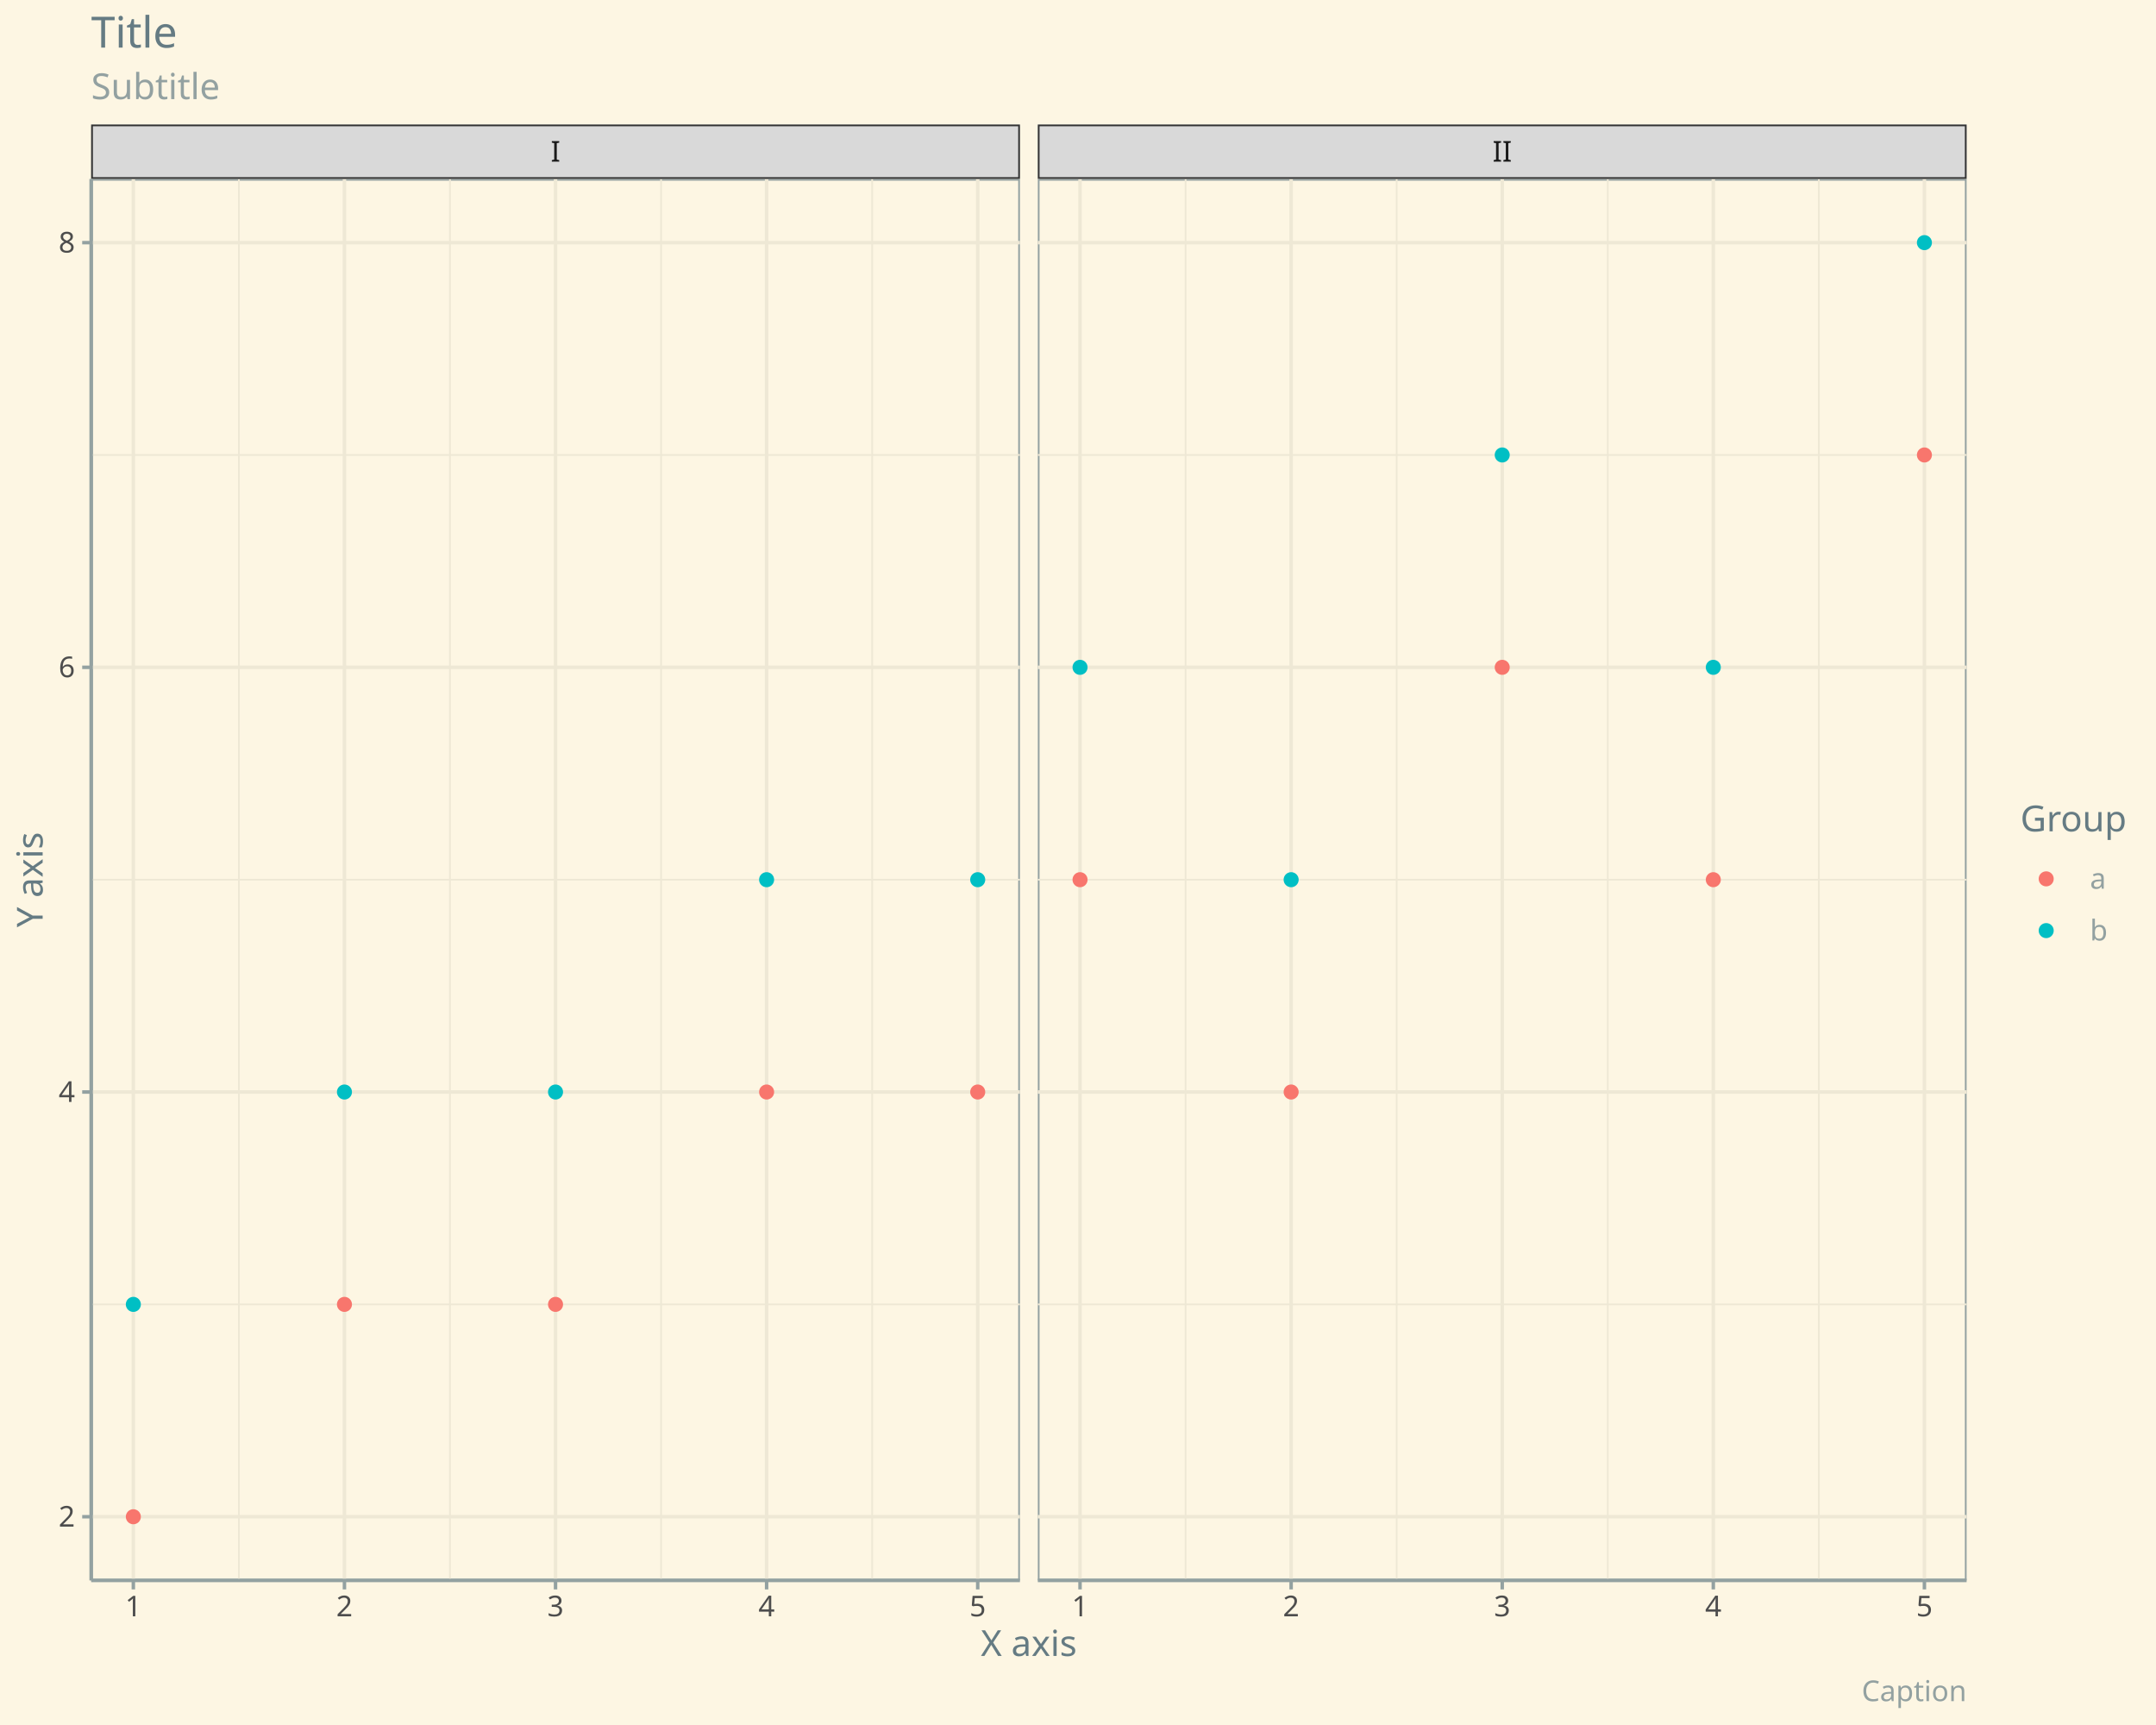
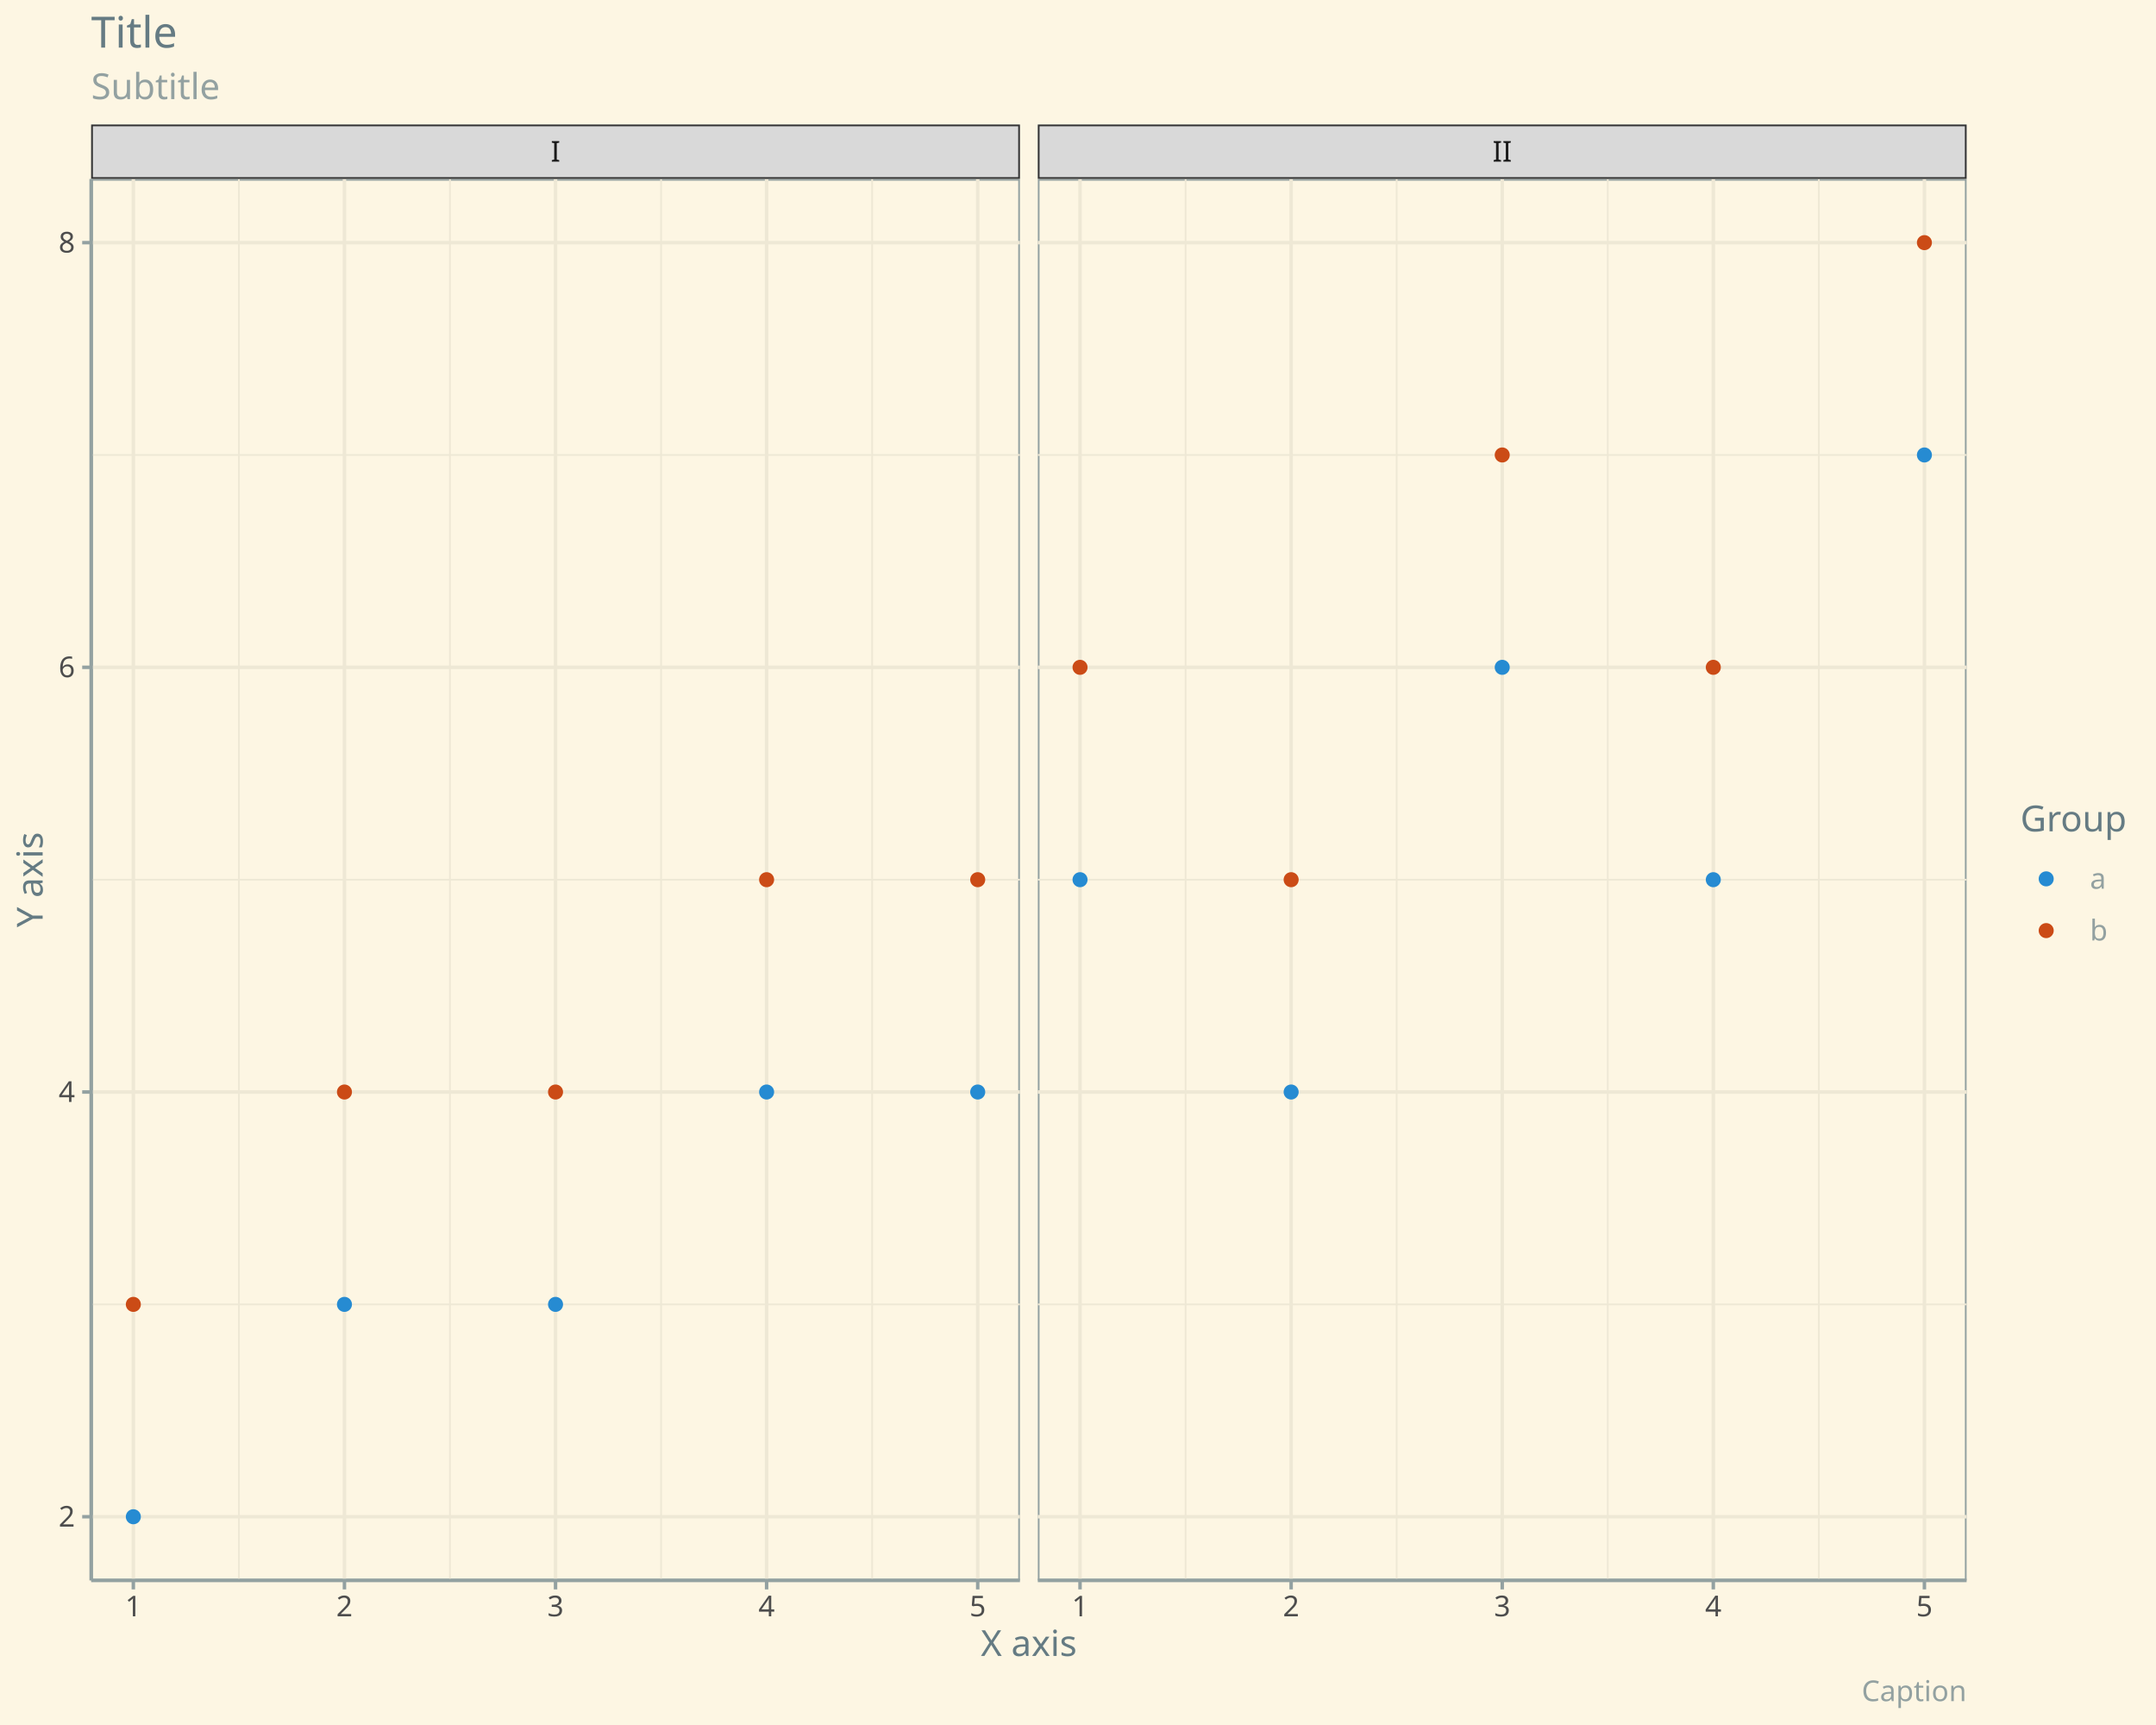
<svg xmlns="http://www.w3.org/2000/svg" class="svglite" data-engine-version="2.0" width="720.00pt" height="576.00pt" viewBox="0 0 720.00 576.00">
  <defs>
    <style type="text/css">
    .svglite line, .svglite polyline, .svglite polygon, .svglite path, .svglite rect, .svglite circle {
      fill: none;
      stroke: #000000;
      stroke-linecap: round;
      stroke-linejoin: round;
      stroke-miterlimit: 10.00;
    }
  </style>
  </defs>
  <rect width="100%" height="100%" style="stroke: none; fill: #FFFFFF;" />
  <defs>
    <clipPath id="cpMC4wMHw3MjAuMDB8MC4wMHw1NzYuMDA=">
      <rect x="0.00" y="0.00" width="720.00" height="576.00" />
    </clipPath>
  </defs>
  <g clip-path="url(#cpMC4wMHw3MjAuMDB8MC4wMHw1NzYuMDA=)">
    <rect x="0.00" y="0.00" width="720.00" height="576.00" style="stroke-width: 1.16; stroke: none; fill: #FDF6E3;" />
  </g>
  <defs>
    <clipPath id="cpMzAuNDR8MzQwLjYxfDU5Ljc1fDUyNy43Mw==">
      <rect x="30.44" y="59.75" width="310.17" height="467.98" />
    </clipPath>
  </defs>
  <g clip-path="url(#cpMzAuNDR8MzQwLjYxfDU5Ljc1fDUyNy43Mw==)">
    <rect x="30.44" y="59.75" width="310.17" height="467.98" style="stroke-width: 1.16; stroke: #93A1A1; fill: #FDF6E3;" />
    <polyline points="30.44,435.55 340.61,435.55 " style="stroke-width: 0.58; stroke: #EEE8D5; stroke-linecap: butt;" />
    <polyline points="30.44,293.74 340.61,293.74 " style="stroke-width: 0.58; stroke: #EEE8D5; stroke-linecap: butt;" />
    <polyline points="30.44,151.92 340.61,151.92 " style="stroke-width: 0.58; stroke: #EEE8D5; stroke-linecap: butt;" />
    <polyline points="79.78,527.73 79.78,59.75 " style="stroke-width: 0.58; stroke: #EEE8D5; stroke-linecap: butt;" />
    <polyline points="150.27,527.73 150.27,59.75 " style="stroke-width: 0.58; stroke: #EEE8D5; stroke-linecap: butt;" />
    <polyline points="220.77,527.73 220.77,59.75 " style="stroke-width: 0.58; stroke: #EEE8D5; stroke-linecap: butt;" />
    <polyline points="291.26,527.73 291.26,59.75 " style="stroke-width: 0.58; stroke: #EEE8D5; stroke-linecap: butt;" />
    <polyline points="30.44,506.46 340.61,506.46 " style="stroke-width: 1.16; stroke: #EEE8D5; stroke-linecap: butt;" />
    <polyline points="30.44,364.64 340.61,364.64 " style="stroke-width: 1.16; stroke: #EEE8D5; stroke-linecap: butt;" />
    <polyline points="30.44,222.83 340.61,222.83 " style="stroke-width: 1.16; stroke: #EEE8D5; stroke-linecap: butt;" />
    <polyline points="30.44,81.02 340.61,81.02 " style="stroke-width: 1.16; stroke: #EEE8D5; stroke-linecap: butt;" />
    <polyline points="44.53,527.73 44.53,59.75 " style="stroke-width: 1.16; stroke: #EEE8D5; stroke-linecap: butt;" />
    <polyline points="115.03,527.73 115.03,59.75 " style="stroke-width: 1.16; stroke: #EEE8D5; stroke-linecap: butt;" />
    <polyline points="185.52,527.73 185.52,59.75 " style="stroke-width: 1.16; stroke: #EEE8D5; stroke-linecap: butt;" />
    <polyline points="256.01,527.73 256.01,59.75 " style="stroke-width: 1.16; stroke: #EEE8D5; stroke-linecap: butt;" />
    <polyline points="326.51,527.73 326.51,59.75 " style="stroke-width: 1.16; stroke: #EEE8D5; stroke-linecap: butt;" />
-     <circle cx="44.53" cy="506.46" r="2.13" style="stroke-width: 0.77; stroke: #F8766D; fill: #F8766D;" />
-     <circle cx="185.52" cy="435.55" r="2.13" style="stroke-width: 0.77; stroke: #F8766D; fill: #F8766D;" />
-     <circle cx="326.51" cy="364.64" r="2.13" style="stroke-width: 0.77; stroke: #F8766D; fill: #F8766D;" />
-     <circle cx="115.03" cy="435.55" r="2.13" style="stroke-width: 0.77; stroke: #F8766D; fill: #F8766D;" />
-     <circle cx="256.01" cy="364.64" r="2.13" style="stroke-width: 0.77; stroke: #F8766D; fill: #F8766D;" />
-     <circle cx="44.53" cy="435.55" r="2.13" style="stroke-width: 0.77; stroke: #00BFC4; fill: #00BFC4;" />
-     <circle cx="185.52" cy="364.64" r="2.13" style="stroke-width: 0.77; stroke: #00BFC4; fill: #00BFC4;" />
-     <circle cx="326.51" cy="293.74" r="2.13" style="stroke-width: 0.77; stroke: #00BFC4; fill: #00BFC4;" />
-     <circle cx="115.03" cy="364.64" r="2.13" style="stroke-width: 0.77; stroke: #00BFC4; fill: #00BFC4;" />
-     <circle cx="256.01" cy="293.74" r="2.13" style="stroke-width: 0.77; stroke: #00BFC4; fill: #00BFC4;" />
+     <circle cx="44.53" cy="506.46" r="2.13" style="stroke-width: 0.77; stroke: #268BD2; fill: #268BD2;" />
+     <circle cx="185.52" cy="435.55" r="2.13" style="stroke-width: 0.77; stroke: #268BD2; fill: #268BD2;" />
+     <circle cx="326.51" cy="364.64" r="2.13" style="stroke-width: 0.77; stroke: #268BD2; fill: #268BD2;" />
+     <circle cx="115.03" cy="435.55" r="2.13" style="stroke-width: 0.77; stroke: #268BD2; fill: #268BD2;" />
+     <circle cx="256.01" cy="364.64" r="2.13" style="stroke-width: 0.77; stroke: #268BD2; fill: #268BD2;" />
+     <circle cx="44.53" cy="435.55" r="2.13" style="stroke-width: 0.77; stroke: #CB4B16; fill: #CB4B16;" />
+     <circle cx="185.52" cy="364.64" r="2.13" style="stroke-width: 0.77; stroke: #CB4B16; fill: #CB4B16;" />
+     <circle cx="326.51" cy="293.74" r="2.13" style="stroke-width: 0.77; stroke: #CB4B16; fill: #CB4B16;" />
+     <circle cx="115.03" cy="364.64" r="2.13" style="stroke-width: 0.77; stroke: #CB4B16; fill: #CB4B16;" />
+     <circle cx="256.01" cy="293.74" r="2.13" style="stroke-width: 0.77; stroke: #CB4B16; fill: #CB4B16;" />
  </g>
  <g clip-path="url(#cpMC4wMHw3MjAuMDB8MC4wMHw1NzYuMDA=)">
</g>
  <defs>
    <clipPath id="cpMzQ2LjU4fDY1Ni43NXw1OS43NXw1MjcuNzM=">
      <rect x="346.58" y="59.75" width="310.17" height="467.98" />
    </clipPath>
  </defs>
  <g clip-path="url(#cpMzQ2LjU4fDY1Ni43NXw1OS43NXw1MjcuNzM=)">
    <rect x="346.58" y="59.75" width="310.17" height="467.98" style="stroke-width: 1.16; stroke: #93A1A1; fill: #FDF6E3;" />
    <polyline points="346.58,435.55 656.75,435.55 " style="stroke-width: 0.58; stroke: #EEE8D5; stroke-linecap: butt;" />
    <polyline points="346.58,293.74 656.75,293.74 " style="stroke-width: 0.58; stroke: #EEE8D5; stroke-linecap: butt;" />
    <polyline points="346.58,151.92 656.75,151.92 " style="stroke-width: 0.58; stroke: #EEE8D5; stroke-linecap: butt;" />
    <polyline points="395.93,527.73 395.93,59.75 " style="stroke-width: 0.58; stroke: #EEE8D5; stroke-linecap: butt;" />
    <polyline points="466.42,527.73 466.42,59.75 " style="stroke-width: 0.58; stroke: #EEE8D5; stroke-linecap: butt;" />
    <polyline points="536.92,527.73 536.92,59.75 " style="stroke-width: 0.58; stroke: #EEE8D5; stroke-linecap: butt;" />
    <polyline points="607.41,527.73 607.41,59.75 " style="stroke-width: 0.58; stroke: #EEE8D5; stroke-linecap: butt;" />
    <polyline points="346.58,506.46 656.75,506.46 " style="stroke-width: 1.16; stroke: #EEE8D5; stroke-linecap: butt;" />
    <polyline points="346.58,364.64 656.75,364.64 " style="stroke-width: 1.16; stroke: #EEE8D5; stroke-linecap: butt;" />
    <polyline points="346.58,222.83 656.75,222.83 " style="stroke-width: 1.16; stroke: #EEE8D5; stroke-linecap: butt;" />
    <polyline points="346.58,81.02 656.75,81.02 " style="stroke-width: 1.16; stroke: #EEE8D5; stroke-linecap: butt;" />
    <polyline points="360.68,527.73 360.68,59.75 " style="stroke-width: 1.16; stroke: #EEE8D5; stroke-linecap: butt;" />
    <polyline points="431.18,527.73 431.18,59.75 " style="stroke-width: 1.16; stroke: #EEE8D5; stroke-linecap: butt;" />
    <polyline points="501.67,527.73 501.67,59.75 " style="stroke-width: 1.16; stroke: #EEE8D5; stroke-linecap: butt;" />
    <polyline points="572.16,527.73 572.16,59.75 " style="stroke-width: 1.16; stroke: #EEE8D5; stroke-linecap: butt;" />
    <polyline points="642.66,527.73 642.66,59.75 " style="stroke-width: 1.16; stroke: #EEE8D5; stroke-linecap: butt;" />
-     <circle cx="431.18" cy="364.64" r="2.13" style="stroke-width: 0.77; stroke: #F8766D; fill: #F8766D;" />
-     <circle cx="572.16" cy="293.74" r="2.13" style="stroke-width: 0.77; stroke: #F8766D; fill: #F8766D;" />
-     <circle cx="360.68" cy="293.74" r="2.13" style="stroke-width: 0.77; stroke: #F8766D; fill: #F8766D;" />
-     <circle cx="501.67" cy="222.83" r="2.13" style="stroke-width: 0.77; stroke: #F8766D; fill: #F8766D;" />
-     <circle cx="642.66" cy="151.92" r="2.13" style="stroke-width: 0.77; stroke: #F8766D; fill: #F8766D;" />
-     <circle cx="431.18" cy="293.74" r="2.13" style="stroke-width: 0.77; stroke: #00BFC4; fill: #00BFC4;" />
-     <circle cx="572.16" cy="222.83" r="2.13" style="stroke-width: 0.77; stroke: #00BFC4; fill: #00BFC4;" />
-     <circle cx="360.68" cy="222.83" r="2.13" style="stroke-width: 0.77; stroke: #00BFC4; fill: #00BFC4;" />
-     <circle cx="501.67" cy="151.92" r="2.13" style="stroke-width: 0.77; stroke: #00BFC4; fill: #00BFC4;" />
-     <circle cx="642.66" cy="81.02" r="2.13" style="stroke-width: 0.77; stroke: #00BFC4; fill: #00BFC4;" />
+     <circle cx="431.18" cy="364.64" r="2.13" style="stroke-width: 0.77; stroke: #268BD2; fill: #268BD2;" />
+     <circle cx="572.16" cy="293.74" r="2.13" style="stroke-width: 0.77; stroke: #268BD2; fill: #268BD2;" />
+     <circle cx="360.68" cy="293.74" r="2.13" style="stroke-width: 0.77; stroke: #268BD2; fill: #268BD2;" />
+     <circle cx="501.67" cy="222.83" r="2.13" style="stroke-width: 0.77; stroke: #268BD2; fill: #268BD2;" />
+     <circle cx="642.66" cy="151.92" r="2.13" style="stroke-width: 0.77; stroke: #268BD2; fill: #268BD2;" />
+     <circle cx="431.18" cy="293.74" r="2.13" style="stroke-width: 0.77; stroke: #CB4B16; fill: #CB4B16;" />
+     <circle cx="572.16" cy="222.83" r="2.13" style="stroke-width: 0.77; stroke: #CB4B16; fill: #CB4B16;" />
+     <circle cx="360.68" cy="222.83" r="2.13" style="stroke-width: 0.77; stroke: #CB4B16; fill: #CB4B16;" />
+     <circle cx="501.67" cy="151.92" r="2.13" style="stroke-width: 0.77; stroke: #CB4B16; fill: #CB4B16;" />
+     <circle cx="642.66" cy="81.02" r="2.13" style="stroke-width: 0.77; stroke: #CB4B16; fill: #CB4B16;" />
  </g>
  <g clip-path="url(#cpMC4wMHw3MjAuMDB8MC4wMHw1NzYuMDA=)">
</g>
  <defs>
    <clipPath id="cpMzAuNDR8MzQwLjYxfDQxLjU4fDU5Ljc1">
      <rect x="30.44" y="41.58" width="310.17" height="18.16" />
    </clipPath>
  </defs>
  <g clip-path="url(#cpMzAuNDR8MzQwLjYxfDQxLjU4fDU5Ljc1)">
    <rect x="30.44" y="41.58" width="310.17" height="18.16" style="stroke-width: 1.16; stroke: #333333; fill: #D9D9D9;" />
    <text x="185.52" y="53.97" text-anchor="middle" style="font-size: 9.60px; fill: #1A1A1A; font-family: sans;" textLength="2.67px" lengthAdjust="spacingAndGlyphs">I</text>
  </g>
  <g clip-path="url(#cpMC4wMHw3MjAuMDB8MC4wMHw1NzYuMDA=)">
</g>
  <defs>
    <clipPath id="cpMzQ2LjU4fDY1Ni43NXw0MS41OHw1OS43NQ==">
      <rect x="346.58" y="41.58" width="310.17" height="18.16" />
    </clipPath>
  </defs>
  <g clip-path="url(#cpMzQ2LjU4fDY1Ni43NXw0MS41OHw1OS43NQ==)">
    <rect x="346.58" y="41.58" width="310.17" height="18.16" style="stroke-width: 1.16; stroke: #333333; fill: #D9D9D9;" />
    <text x="501.67" y="53.97" text-anchor="middle" style="font-size: 9.60px; fill: #1A1A1A; font-family: sans;" textLength="5.33px" lengthAdjust="spacingAndGlyphs">II</text>
  </g>
  <g clip-path="url(#cpMC4wMHw3MjAuMDB8MC4wMHw1NzYuMDA=)">
    <polyline points="30.44,527.73 340.61,527.73 " style="stroke-width: 1.16; stroke: #93A1A1; stroke-linecap: butt;" />
    <polyline points="44.53,530.72 44.53,527.73 " style="stroke-width: 1.16; stroke: #93A1A1; stroke-linecap: butt;" />
    <polyline points="115.03,530.72 115.03,527.73 " style="stroke-width: 1.16; stroke: #93A1A1; stroke-linecap: butt;" />
    <polyline points="185.52,530.72 185.52,527.73 " style="stroke-width: 1.16; stroke: #93A1A1; stroke-linecap: butt;" />
    <polyline points="256.01,530.72 256.01,527.73 " style="stroke-width: 1.16; stroke: #93A1A1; stroke-linecap: butt;" />
    <polyline points="326.51,530.72 326.51,527.73 " style="stroke-width: 1.16; stroke: #93A1A1; stroke-linecap: butt;" />
    <text x="44.53" y="539.71" text-anchor="middle" style="font-size: 9.60px; fill: #4D4D4D; font-family: sans;" textLength="5.34px" lengthAdjust="spacingAndGlyphs">1</text>
    <text x="115.03" y="539.71" text-anchor="middle" style="font-size: 9.60px; fill: #4D4D4D; font-family: sans;" textLength="5.34px" lengthAdjust="spacingAndGlyphs">2</text>
    <text x="185.52" y="539.71" text-anchor="middle" style="font-size: 9.60px; fill: #4D4D4D; font-family: sans;" textLength="5.34px" lengthAdjust="spacingAndGlyphs">3</text>
    <text x="256.01" y="539.71" text-anchor="middle" style="font-size: 9.60px; fill: #4D4D4D; font-family: sans;" textLength="5.34px" lengthAdjust="spacingAndGlyphs">4</text>
    <text x="326.51" y="539.71" text-anchor="middle" style="font-size: 9.60px; fill: #4D4D4D; font-family: sans;" textLength="5.34px" lengthAdjust="spacingAndGlyphs">5</text>
    <polyline points="346.58,527.73 656.75,527.73 " style="stroke-width: 1.16; stroke: #93A1A1; stroke-linecap: butt;" />
    <polyline points="360.68,530.72 360.68,527.73 " style="stroke-width: 1.16; stroke: #93A1A1; stroke-linecap: butt;" />
    <polyline points="431.18,530.72 431.18,527.73 " style="stroke-width: 1.16; stroke: #93A1A1; stroke-linecap: butt;" />
    <polyline points="501.67,530.72 501.67,527.73 " style="stroke-width: 1.16; stroke: #93A1A1; stroke-linecap: butt;" />
    <polyline points="572.16,530.72 572.16,527.73 " style="stroke-width: 1.16; stroke: #93A1A1; stroke-linecap: butt;" />
    <polyline points="642.66,530.72 642.66,527.73 " style="stroke-width: 1.16; stroke: #93A1A1; stroke-linecap: butt;" />
    <text x="360.68" y="539.71" text-anchor="middle" style="font-size: 9.60px; fill: #4D4D4D; font-family: sans;" textLength="5.34px" lengthAdjust="spacingAndGlyphs">1</text>
    <text x="431.18" y="539.71" text-anchor="middle" style="font-size: 9.60px; fill: #4D4D4D; font-family: sans;" textLength="5.34px" lengthAdjust="spacingAndGlyphs">2</text>
    <text x="501.67" y="539.71" text-anchor="middle" style="font-size: 9.60px; fill: #4D4D4D; font-family: sans;" textLength="5.34px" lengthAdjust="spacingAndGlyphs">3</text>
    <text x="572.16" y="539.71" text-anchor="middle" style="font-size: 9.60px; fill: #4D4D4D; font-family: sans;" textLength="5.34px" lengthAdjust="spacingAndGlyphs">4</text>
    <text x="642.66" y="539.71" text-anchor="middle" style="font-size: 9.60px; fill: #4D4D4D; font-family: sans;" textLength="5.34px" lengthAdjust="spacingAndGlyphs">5</text>
    <polyline points="30.44,527.73 30.44,59.75 " style="stroke-width: 1.16; stroke: #93A1A1; stroke-linecap: butt;" />
    <text x="25.06" y="509.76" text-anchor="end" style="font-size: 9.60px; fill: #4D4D4D; font-family: sans;" textLength="5.34px" lengthAdjust="spacingAndGlyphs">2</text>
    <text x="25.06" y="367.95" text-anchor="end" style="font-size: 9.60px; fill: #4D4D4D; font-family: sans;" textLength="5.34px" lengthAdjust="spacingAndGlyphs">4</text>
    <text x="25.06" y="226.13" text-anchor="end" style="font-size: 9.60px; fill: #4D4D4D; font-family: sans;" textLength="5.34px" lengthAdjust="spacingAndGlyphs">6</text>
    <text x="25.06" y="84.32" text-anchor="end" style="font-size: 9.60px; fill: #4D4D4D; font-family: sans;" textLength="5.34px" lengthAdjust="spacingAndGlyphs">8</text>
    <polyline points="27.45,506.46 30.44,506.46 " style="stroke-width: 1.16; stroke: #93A1A1; stroke-linecap: butt;" />
    <polyline points="27.45,364.64 30.44,364.64 " style="stroke-width: 1.16; stroke: #93A1A1; stroke-linecap: butt;" />
    <polyline points="27.45,222.83 30.44,222.83 " style="stroke-width: 1.16; stroke: #93A1A1; stroke-linecap: butt;" />
    <polyline points="27.45,81.02 30.44,81.02 " style="stroke-width: 1.16; stroke: #93A1A1; stroke-linecap: butt;" />
    <text x="343.59" y="552.95" text-anchor="middle" style="font-size: 12.00px; fill: #657B83; font-family: sans;" textLength="32.69px" lengthAdjust="spacingAndGlyphs">X axis</text>
    <text transform="translate(14.24,293.74) rotate(-90)" text-anchor="middle" style="font-size: 12.00px; fill: #657B83; font-family: sans;" textLength="32.69px" lengthAdjust="spacingAndGlyphs">Y axis</text>
    <rect x="668.71" y="262.12" width="45.31" height="63.24" style="stroke-width: 1.16; stroke: none; fill: #FDF6E3;" />
    <text x="674.69" y="277.60" style="font-size: 12.00px; fill: #657B83; font-family: sans;" textLength="33.36px" lengthAdjust="spacingAndGlyphs">Group</text>
-     <circle cx="683.33" cy="293.46" r="2.13" style="stroke-width: 0.77; stroke: #F8766D; fill: #F8766D;" />
-     <circle cx="683.33" cy="310.74" r="2.13" style="stroke-width: 0.77; stroke: #00BFC4; fill: #00BFC4;" />
+     <circle cx="683.33" cy="293.46" r="2.13" style="stroke-width: 0.77; stroke: #268BD2; fill: #268BD2;" />
+     <circle cx="683.33" cy="310.74" r="2.13" style="stroke-width: 0.77; stroke: #CB4B16; fill: #CB4B16;" />
    <text x="697.94" y="296.76" style="font-size: 9.60px; fill: #93A1A1; font-family: sans;" textLength="5.34px" lengthAdjust="spacingAndGlyphs">a</text>
    <text x="697.94" y="314.04" style="font-size: 9.60px; fill: #93A1A1; font-family: sans;" textLength="5.34px" lengthAdjust="spacingAndGlyphs">b</text>
    <text x="30.44" y="33.11" style="font-size: 12.00px; fill: #93A1A1; font-family: sans;" textLength="40.02px" lengthAdjust="spacingAndGlyphs">Subtitle</text>
    <text x="30.44" y="15.89" style="font-size: 14.40px; fill: #657B83; font-family: sans;" textLength="27.20px" lengthAdjust="spacingAndGlyphs">Title</text>
    <text x="656.75" y="568.03" text-anchor="end" style="font-size: 9.60px; fill: #93A1A1; font-family: sans;" textLength="33.09px" lengthAdjust="spacingAndGlyphs">Caption</text>
  </g>
</svg>
